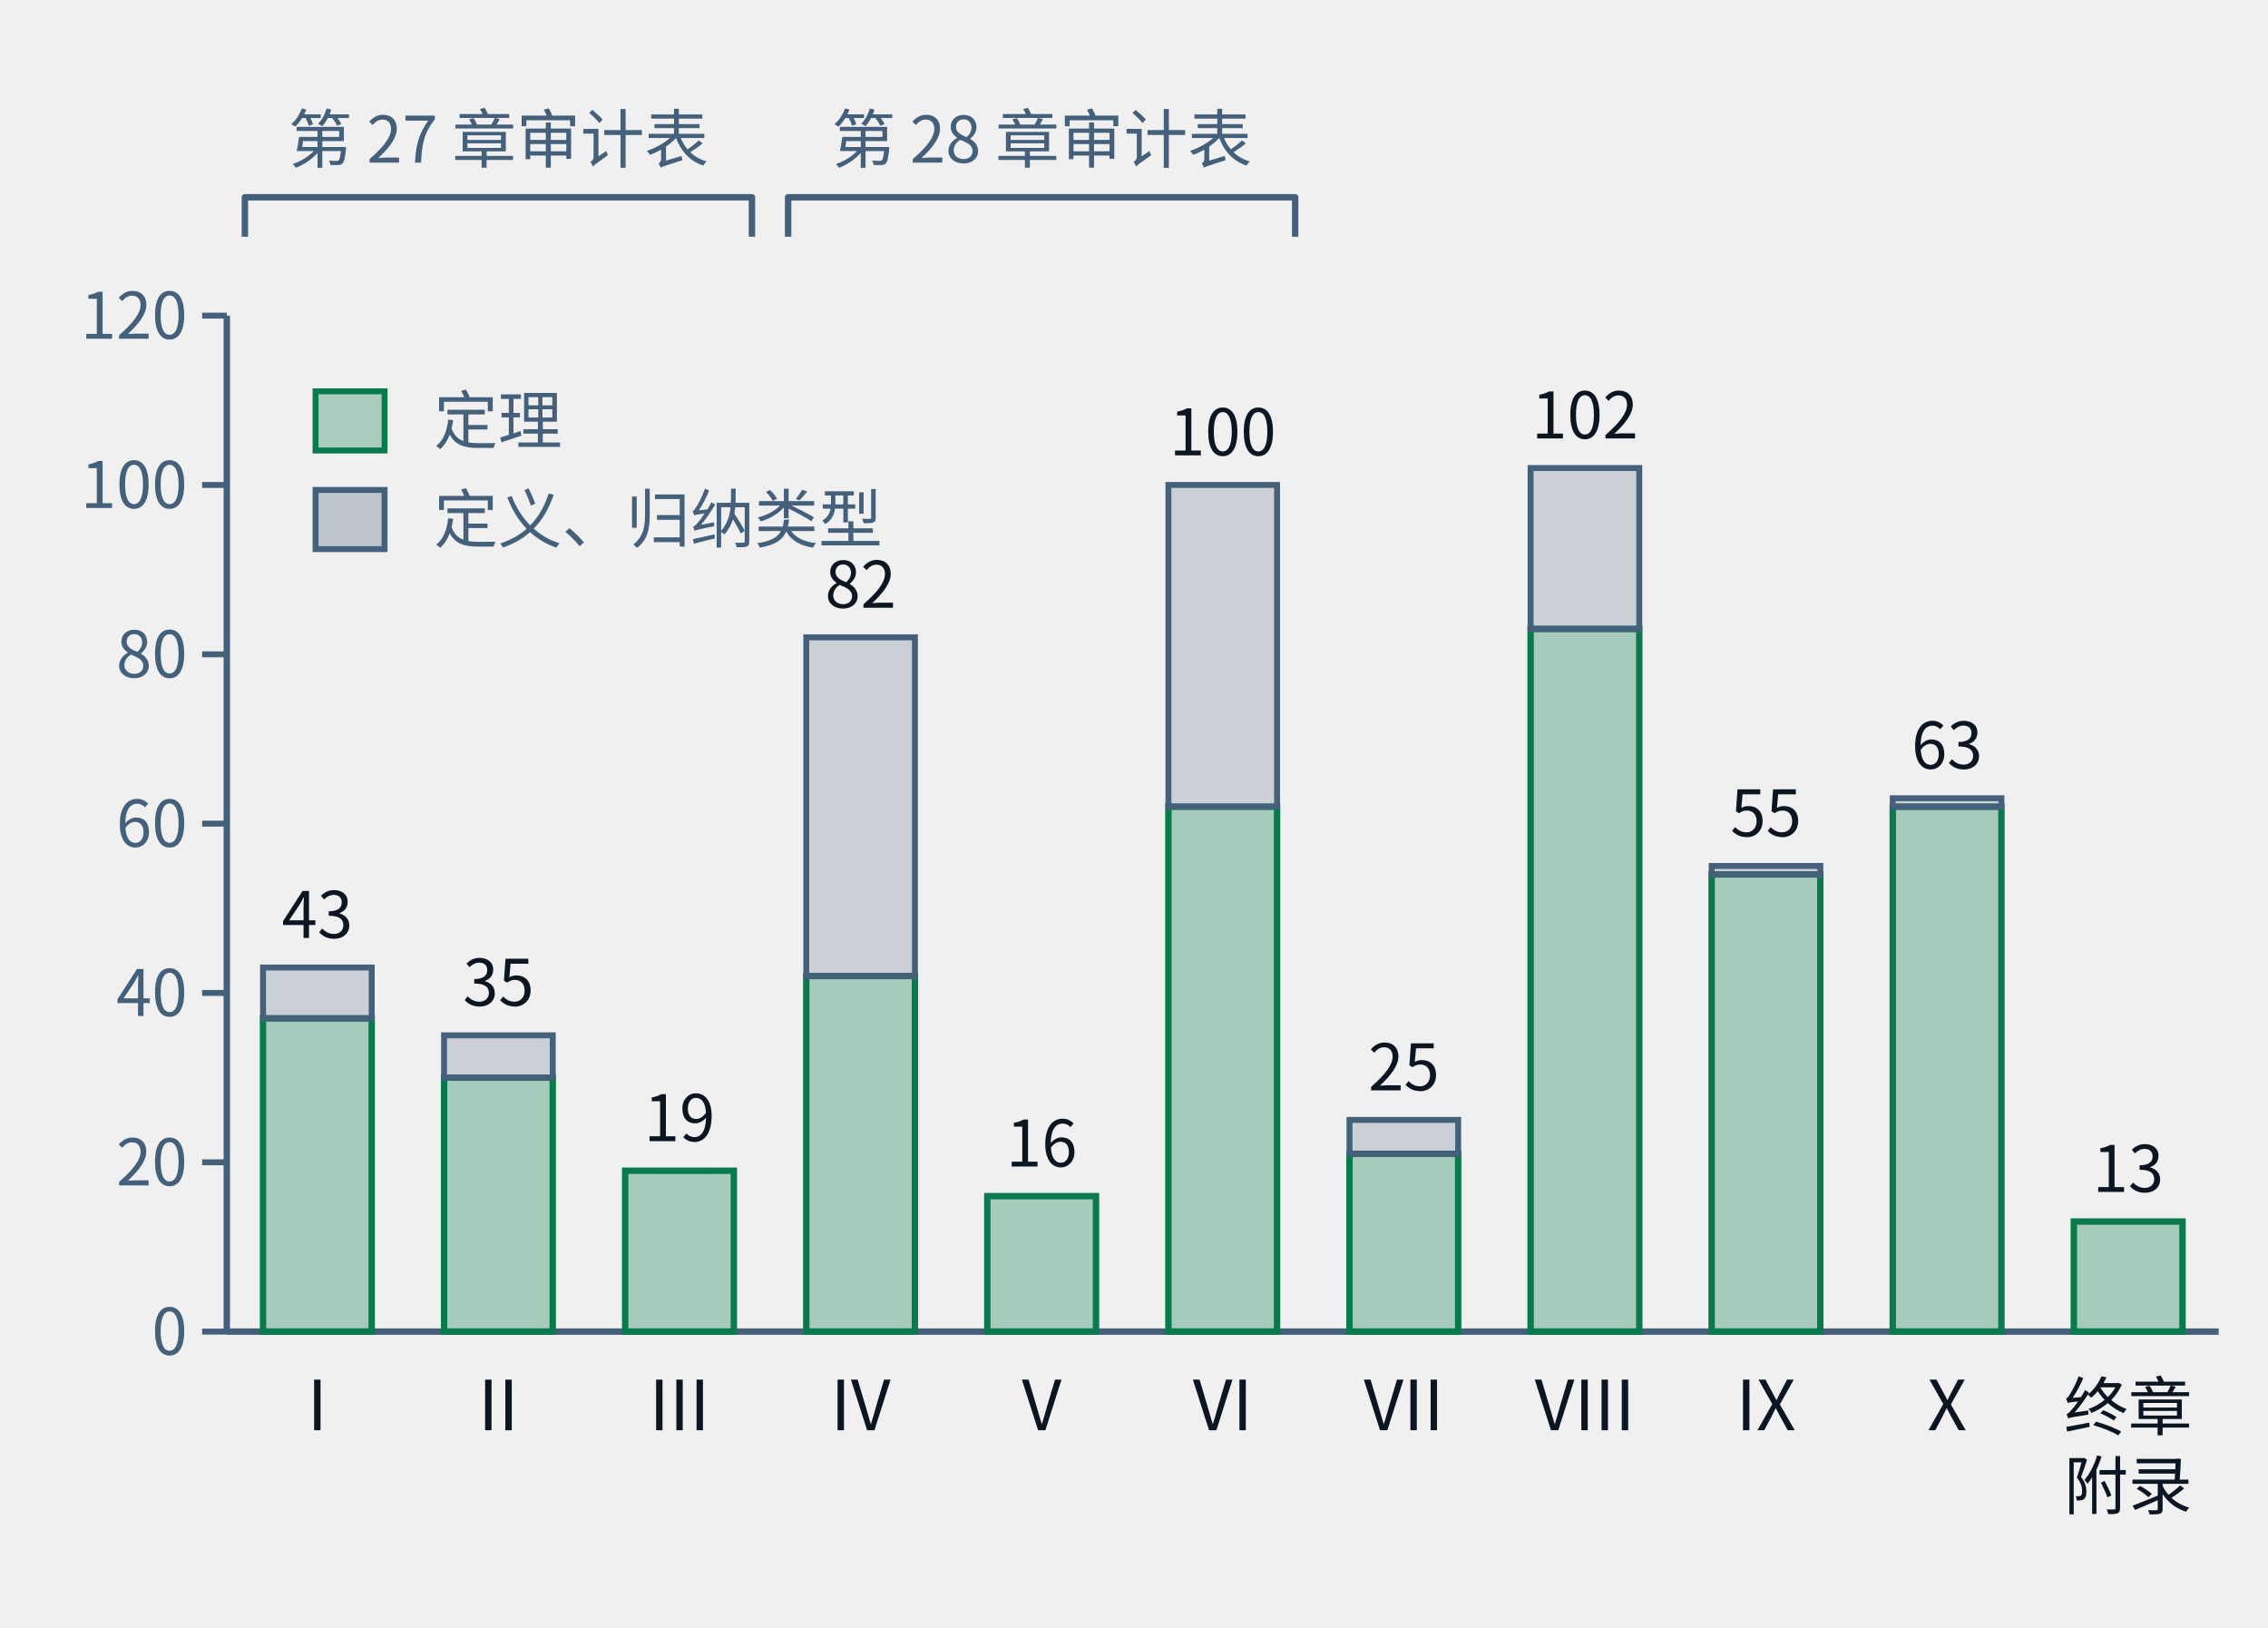
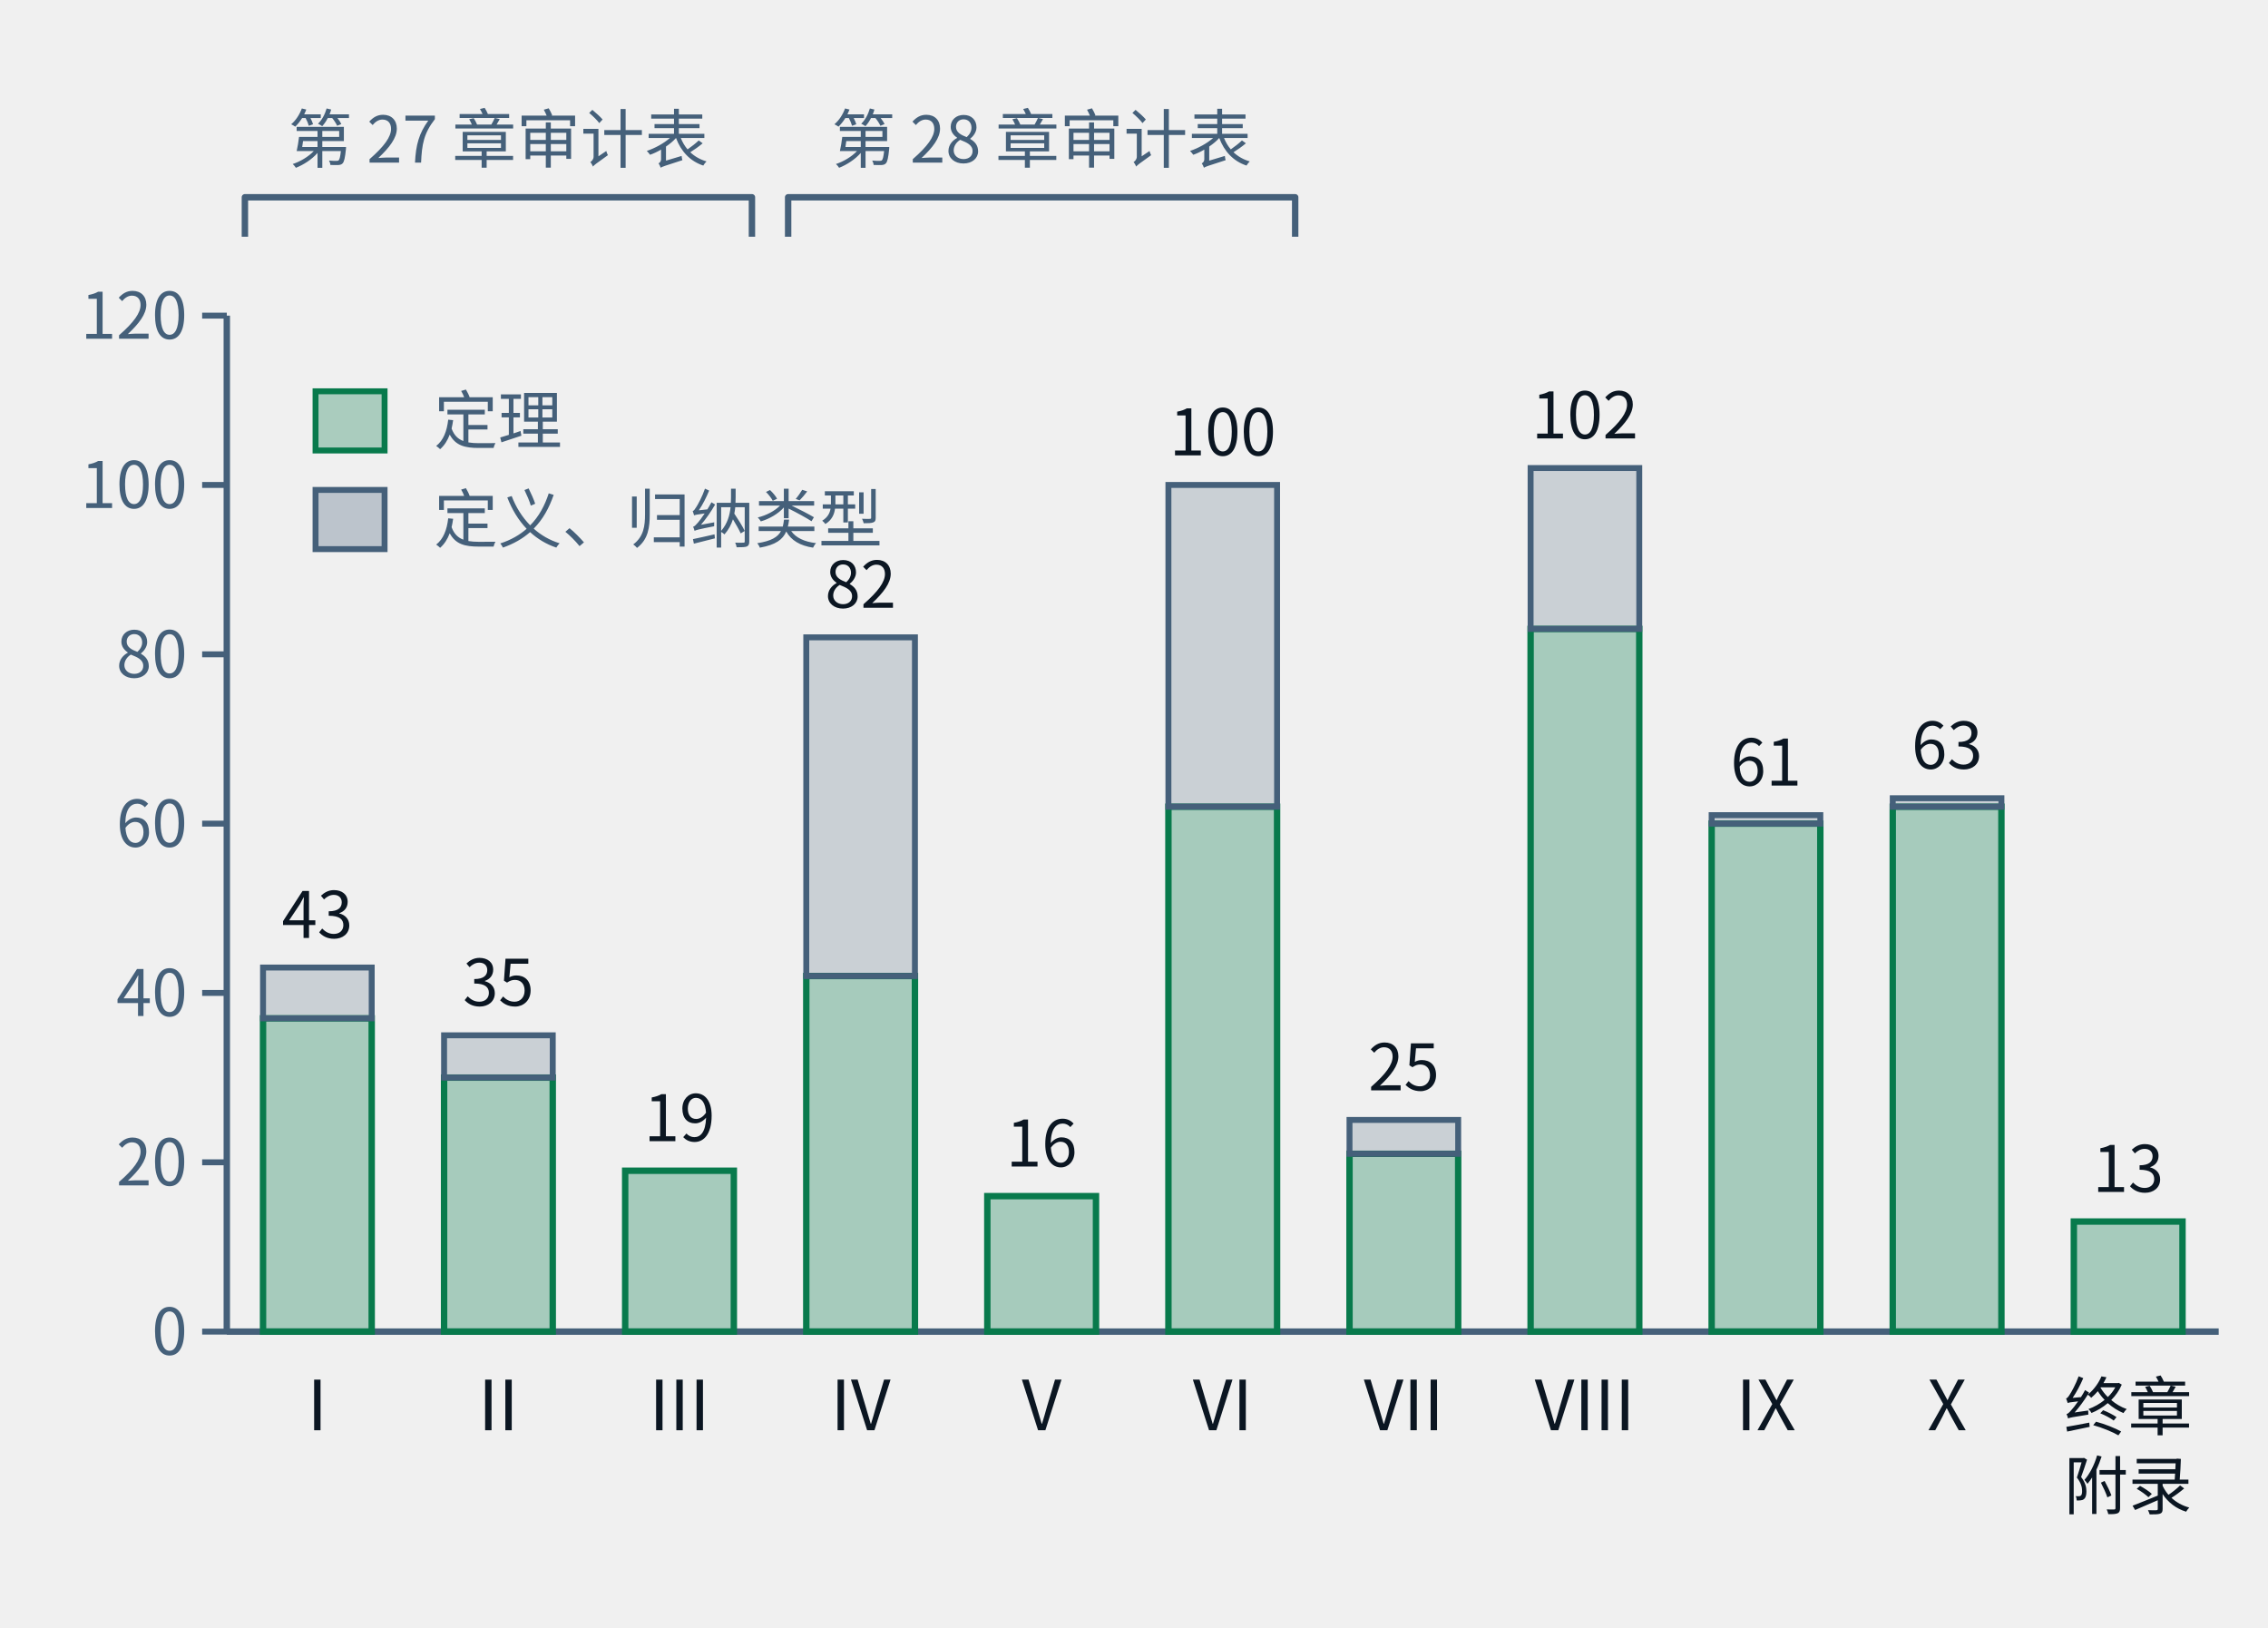
- <svg xmlns="http://www.w3.org/2000/svg" class="tr-fig" data-tr-fig="ch28-declaration-parts" data-lang="zh" viewBox="0 0 460 330" width="460" height="330" font-family="'Noto Sans SC', 'Noto Sans CJK SC', 'Source Sans 3', 'PingFang SC', 'Microsoft YaHei', system-ui, sans-serif" role="img" aria-label="柱状图。横轴是第一至第十部与“终章与附录”，柱高是该部章节用 lean= 引用的不同声明数；每根柱子下段绿色是锁文件里种类为定理的声明，上段灰色是定义与归纳类型。I：定理 37、其他 6；II：定理 30、其他 5；III：定理 19、其他 0；IV：定理 42、其他 40；V：定理 16、其他 0；VI：定理 62、其他 38；VII：定理 21、其他 4；VIII：定理 83、其他 19；IX：定理 54、其他 1；X：定理 62、其他 1；终章与附录：定理 13、其他 0。柱子上方两道括号：第一至第三部标“第二十七章审计表”，第四至第六部标“第二十八章审计表”。">
+ <svg xmlns="http://www.w3.org/2000/svg" class="tr-fig" data-tr-fig="ch28-declaration-parts" data-lang="zh" viewBox="0 0 460 330" width="460" height="330" font-family="'Noto Sans SC', 'Noto Sans CJK SC', 'Source Sans 3', 'PingFang SC', 'Microsoft YaHei', system-ui, sans-serif" role="img" aria-label="柱状图。横轴是第一至第十部与“终章与附录”，柱高是该部章节用 lean= 引用的不同声明数；每根柱子下段绿色是锁文件里种类为定理的声明，上段灰色是定义与归纳类型。I：定理 37、其他 6；II：定理 30、其他 5；III：定理 19、其他 0；IV：定理 42、其他 40；V：定理 16、其他 0；VI：定理 62、其他 38；VII：定理 21、其他 4；VIII：定理 83、其他 19；IX：定理 60、其他 1；X：定理 62、其他 1；终章与附录：定理 13、其他 0。柱子上方两道括号：第一至第三部标“第二十七章审计表”，第四至第六部标“第二十八章审计表”。">
  <style>.ts-ink{stroke:#0b1622}.tf-ink{fill:#0b1622}.ts-dim{stroke:#45607a}.tf-dim{fill:#45607a}.ts-faint{stroke:#9db3c4}.tf-faint{fill:#9db3c4}.ts-edge{stroke:#b9d0dd}.tf-edge{fill:#b9d0dd}.ts-hot{stroke:#5f9bb5}.tf-hot{fill:#5f9bb5}.ts-bg{stroke:#ffffff}.tf-bg{fill:#ffffff}.ts-panel{stroke:#eef5f9}.tf-panel{fill:#eef5f9}.ts-sheet{stroke:#f7fbfd}.tf-sheet{fill:#f7fbfd}.ts-cyan{stroke:#007c8a}.tf-cyan{fill:#007c8a}.ts-magenta{stroke:#b0128f}.tf-magenta{fill:#b0128f}.ts-amber{stroke:#946200}.tf-amber{fill:#946200}.ts-violet{stroke:#5a45c8}.tf-violet{fill:#5a45c8}.ts-ok{stroke:#087a4c}.tf-ok{fill:#087a4c}.ts-warn{stroke:#c21f3a}.tf-warn{fill:#c21f3a}.ts-blue{stroke:#1d5fd0}.tf-blue{fill:#1d5fd0}.ts-orange{stroke:#b85410}.tf-orange{fill:#b85410}.ts-sigma{stroke:#28405a}.tf-sigma{fill:#28405a}@media (prefers-color-scheme:dark){.ts-ink{stroke:#d4efff}.tf-ink{fill:#d4efff}.ts-dim{stroke:#6f8ea5}.tf-dim{fill:#6f8ea5}.ts-faint{stroke:#34506a}.tf-faint{fill:#34506a}.ts-edge{stroke:#143049}.tf-edge{fill:#143049}.ts-hot{stroke:#1f5d7c}.tf-hot{fill:#1f5d7c}.ts-bg{stroke:#03060c}.tf-bg{fill:#03060c}.ts-panel{stroke:#07101b}.tf-panel{fill:#07101b}.ts-sheet{stroke:#050c16}.tf-sheet{fill:#050c16}.ts-cyan{stroke:#19f0ff}.tf-cyan{fill:#19f0ff}.ts-magenta{stroke:#ff2fd0}.tf-magenta{fill:#ff2fd0}.ts-amber{stroke:#ffc83d}.tf-amber{fill:#ffc83d}.ts-violet{stroke:#9d8cff}.tf-violet{fill:#9d8cff}.ts-ok{stroke:#46ffb2}.tf-ok{fill:#46ffb2}.ts-warn{stroke:#ff5064}.tf-warn{fill:#ff5064}.ts-blue{stroke:#2a7bff}.tf-blue{fill:#2a7bff}.ts-orange{stroke:#ff8a3c}.tf-orange{fill:#ff8a3c}.ts-sigma{stroke:#cfe3ff}.tf-sigma{fill:#cfe3ff}}</style>
  <line x1="46" y1="64" x2="46" y2="270" class="ts-dim" stroke-width="1.3" fill="none" />
  <line x1="41" y1="270" x2="46" y2="270" class="ts-dim" stroke-width="1.2" fill="none" />
  <text class="tf-dim" x="38" y="274.68" font-size="13" text-anchor="end">0</text>
  <line x1="41" y1="235.67" x2="46" y2="235.67" class="ts-dim" stroke-width="1.2" fill="none" />
  <text class="tf-dim" x="38" y="240.35" font-size="13" text-anchor="end">20</text>
  <line x1="41" y1="201.33" x2="46" y2="201.33" class="ts-dim" stroke-width="1.2" fill="none" />
  <text class="tf-dim" x="38" y="206.01" font-size="13" text-anchor="end">40</text>
  <line x1="41" y1="167" x2="46" y2="167" class="ts-dim" stroke-width="1.2" fill="none" />
  <text class="tf-dim" x="38" y="171.68" font-size="13" text-anchor="end">60</text>
  <line x1="41" y1="132.67" x2="46" y2="132.67" class="ts-dim" stroke-width="1.2" fill="none" />
  <text class="tf-dim" x="38" y="137.35" font-size="13" text-anchor="end">80</text>
  <line x1="41" y1="98.33" x2="46" y2="98.33" class="ts-dim" stroke-width="1.2" fill="none" />
  <text class="tf-dim" x="38" y="103.01" font-size="13" text-anchor="end">100</text>
  <line x1="41" y1="64" x2="46" y2="64" class="ts-dim" stroke-width="1.2" fill="none" />
  <text class="tf-dim" x="38" y="68.68" font-size="13" text-anchor="end">120</text>
  <line x1="46" y1="270" x2="450" y2="270" class="ts-dim" stroke-width="1.3" fill="none" />
  <rect x="53.35" y="206.48" width="22.04" height="63.52" class="ts-ok tf-ok" stroke-width="1.3" fill-opacity="0.32" />
  <rect x="53.35" y="196.18" width="22.04" height="10.3" class="ts-dim tf-dim" stroke-width="1.2" fill-opacity="0.22" />
  <text class="tf-ink" x="64.36" y="190.18" font-size="13" text-anchor="middle">43</text>
  <text class="tf-ink" x="64.36" y="290" font-size="14" text-anchor="middle">I</text>
  <rect x="90.07" y="218.5" width="22.04" height="51.5" class="ts-ok tf-ok" stroke-width="1.3" fill-opacity="0.32" />
  <rect x="90.07" y="209.92" width="22.04" height="8.58" class="ts-dim tf-dim" stroke-width="1.2" fill-opacity="0.22" />
  <text class="tf-ink" x="101.09" y="203.92" font-size="13" text-anchor="middle">35</text>
  <text class="tf-ink" x="101.09" y="290" font-size="14" text-anchor="middle">II</text>
  <rect x="126.8" y="237.38" width="22.04" height="32.62" class="ts-ok tf-ok" stroke-width="1.3" fill-opacity="0.32" />
  <text class="tf-ink" x="137.82" y="231.38" font-size="13" text-anchor="middle">19</text>
  <text class="tf-ink" x="137.82" y="290" font-size="14" text-anchor="middle">III</text>
  <rect x="163.53" y="197.9" width="22.04" height="72.1" class="ts-ok tf-ok" stroke-width="1.3" fill-opacity="0.32" />
  <rect x="163.53" y="129.23" width="22.04" height="68.67" class="ts-dim tf-dim" stroke-width="1.2" fill-opacity="0.22" />
  <text class="tf-ink" x="174.55" y="123.23" font-size="13" text-anchor="middle">82</text>
  <text class="tf-ink" x="174.55" y="290" font-size="14" text-anchor="middle">IV</text>
  <rect x="200.25" y="242.53" width="22.04" height="27.47" class="ts-ok tf-ok" stroke-width="1.3" fill-opacity="0.32" />
  <text class="tf-ink" x="211.27" y="236.53" font-size="13" text-anchor="middle">16</text>
  <text class="tf-ink" x="211.27" y="290" font-size="14" text-anchor="middle">V</text>
  <rect x="236.98" y="163.57" width="22.04" height="106.43" class="ts-ok tf-ok" stroke-width="1.3" fill-opacity="0.32" />
  <rect x="236.98" y="98.33" width="22.04" height="65.23" class="ts-dim tf-dim" stroke-width="1.2" fill-opacity="0.22" />
  <text class="tf-ink" x="248" y="92.33" font-size="13" text-anchor="middle">100</text>
  <text class="tf-ink" x="248" y="290" font-size="14" text-anchor="middle">VI</text>
  <rect x="273.71" y="233.95" width="22.04" height="36.05" class="ts-ok tf-ok" stroke-width="1.3" fill-opacity="0.32" />
  <rect x="273.71" y="227.08" width="22.04" height="6.87" class="ts-dim tf-dim" stroke-width="1.2" fill-opacity="0.22" />
  <text class="tf-ink" x="284.73" y="221.08" font-size="13" text-anchor="middle">25</text>
  <text class="tf-ink" x="284.73" y="290" font-size="14" text-anchor="middle">VII</text>
  <rect x="310.44" y="127.52" width="22.04" height="142.48" class="ts-ok tf-ok" stroke-width="1.3" fill-opacity="0.32" />
  <rect x="310.44" y="94.9" width="22.04" height="32.62" class="ts-dim tf-dim" stroke-width="1.2" fill-opacity="0.22" />
  <text class="tf-ink" x="321.45" y="88.9" font-size="13" text-anchor="middle">102</text>
  <text class="tf-ink" x="321.45" y="290" font-size="14" text-anchor="middle">VIII</text>
-   <rect x="347.16" y="177.3" width="22.04" height="92.7" class="ts-ok tf-ok" stroke-width="1.3" fill-opacity="0.32" />
-   <rect x="347.16" y="175.58" width="22.04" height="1.72" class="ts-dim tf-dim" stroke-width="1.2" fill-opacity="0.22" />
-   <text class="tf-ink" x="358.18" y="169.58" font-size="13" text-anchor="middle">55</text>
+   <rect x="347.16" y="167" width="22.04" height="103" class="ts-ok tf-ok" stroke-width="1.3" fill-opacity="0.32" />
+   <rect x="347.16" y="165.28" width="22.04" height="1.72" class="ts-dim tf-dim" stroke-width="1.2" fill-opacity="0.22" />
+   <text class="tf-ink" x="358.18" y="159.28" font-size="13" text-anchor="middle">61</text>
  <text class="tf-ink" x="358.18" y="290" font-size="14" text-anchor="middle">IX</text>
  <rect x="383.89" y="163.57" width="22.04" height="106.43" class="ts-ok tf-ok" stroke-width="1.3" fill-opacity="0.32" />
  <rect x="383.89" y="161.85" width="22.04" height="1.72" class="ts-dim tf-dim" stroke-width="1.2" fill-opacity="0.22" />
  <text class="tf-ink" x="394.91" y="155.85" font-size="13" text-anchor="middle">63</text>
  <text class="tf-ink" x="394.91" y="290" font-size="14" text-anchor="middle">X</text>
  <rect x="420.62" y="247.68" width="22.04" height="22.32" class="ts-ok tf-ok" stroke-width="1.3" fill-opacity="0.32" />
  <text class="tf-ink" x="431.64" y="241.68" font-size="13" text-anchor="middle">13</text>
  <text class="tf-ink" x="431.64" y="290" font-size="13" text-anchor="middle">终章</text>
  <text class="tf-ink" x="431.64" y="306" font-size="13" text-anchor="middle">附录</text>
  <path d="M49.67 48 L49.67 40 L152.51 40 L152.51 48" class="ts-dim" stroke-width="1.3" stroke-linejoin="round" fill="none" />
  <text class="tf-dim" x="101.09" y="32.98" font-size="13" text-anchor="middle">第 27 章审计表</text>
  <path d="M159.85 48 L159.85 40 L262.69 40 L262.69 48" class="ts-dim" stroke-width="1.3" stroke-linejoin="round" fill="none" />
  <text class="tf-dim" x="211.27" y="32.98" font-size="13" text-anchor="middle">第 28 章审计表</text>
  <rect x="64" y="79.34" width="14" height="12" class="ts-ok tf-ok" stroke-width="1.2" fill-opacity="0.3" />
  <text class="tf-dim" x="88" y="90" font-size="13">定理</text>
  <rect x="64" y="99.34" width="14" height="12" class="ts-dim tf-dim" stroke-width="1.2" fill-opacity="0.3" />
  <text class="tf-dim" x="88" y="110" font-size="13">定义、归纳类型</text>
</svg>
